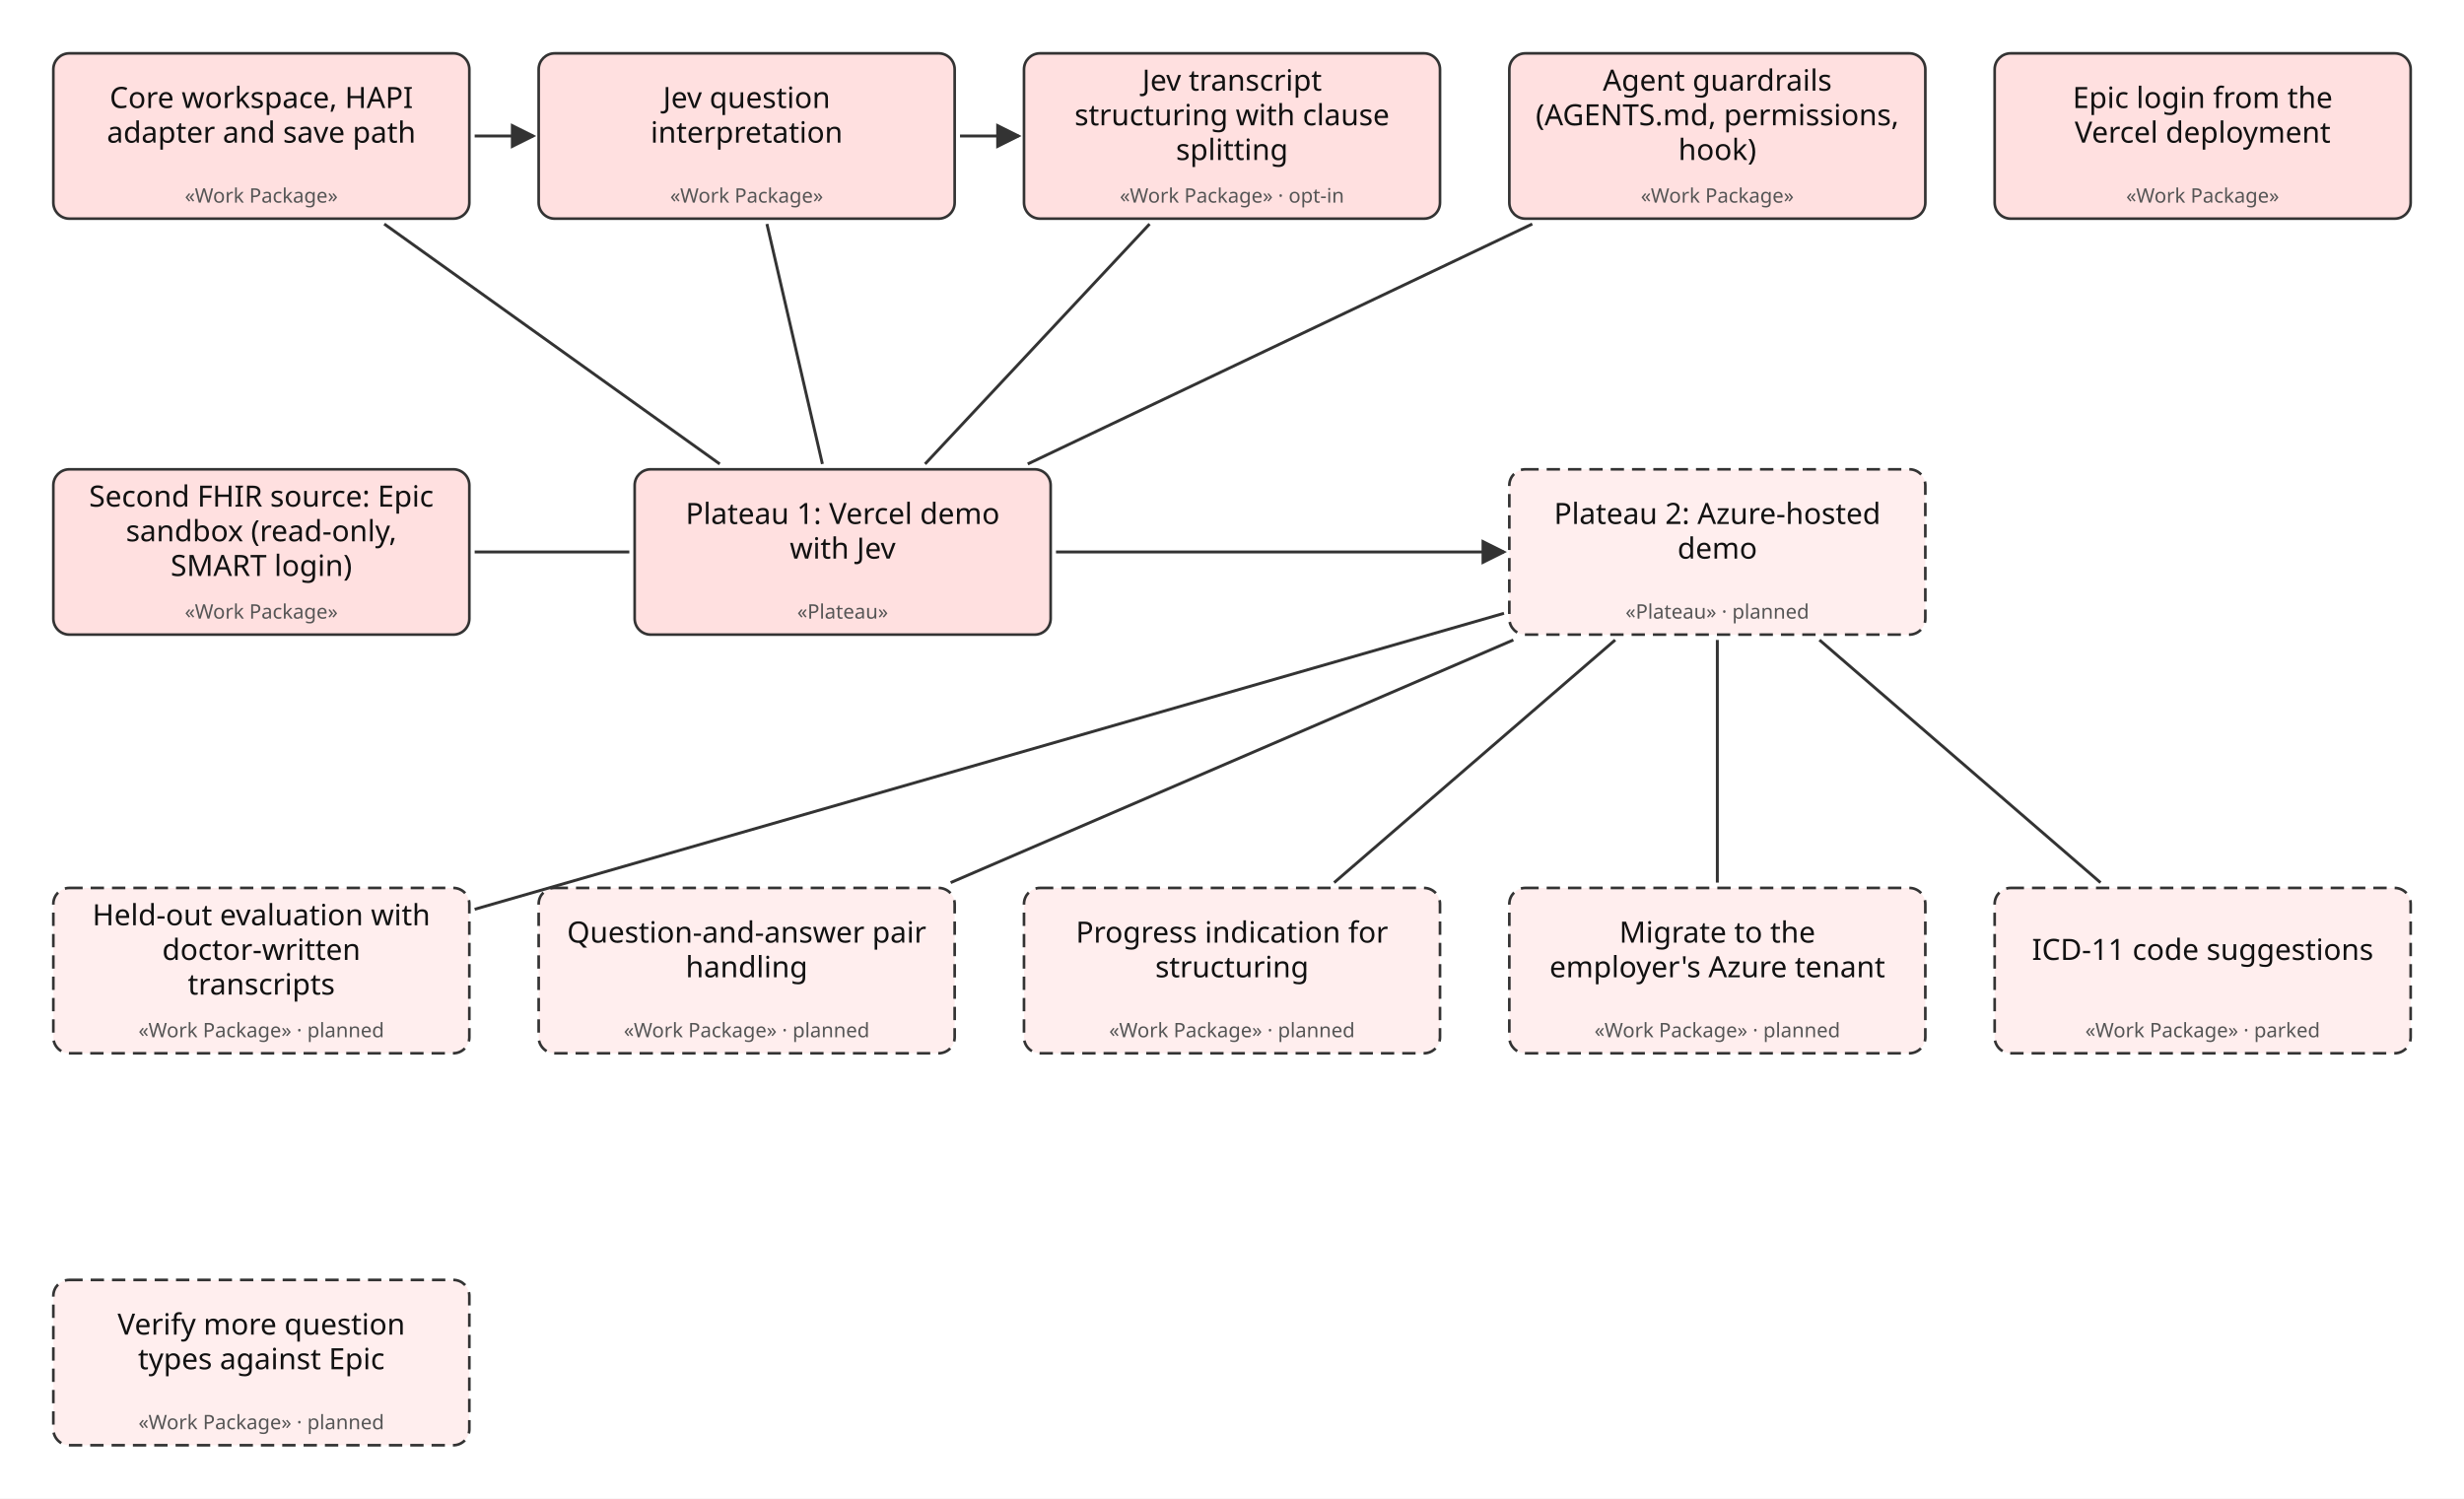
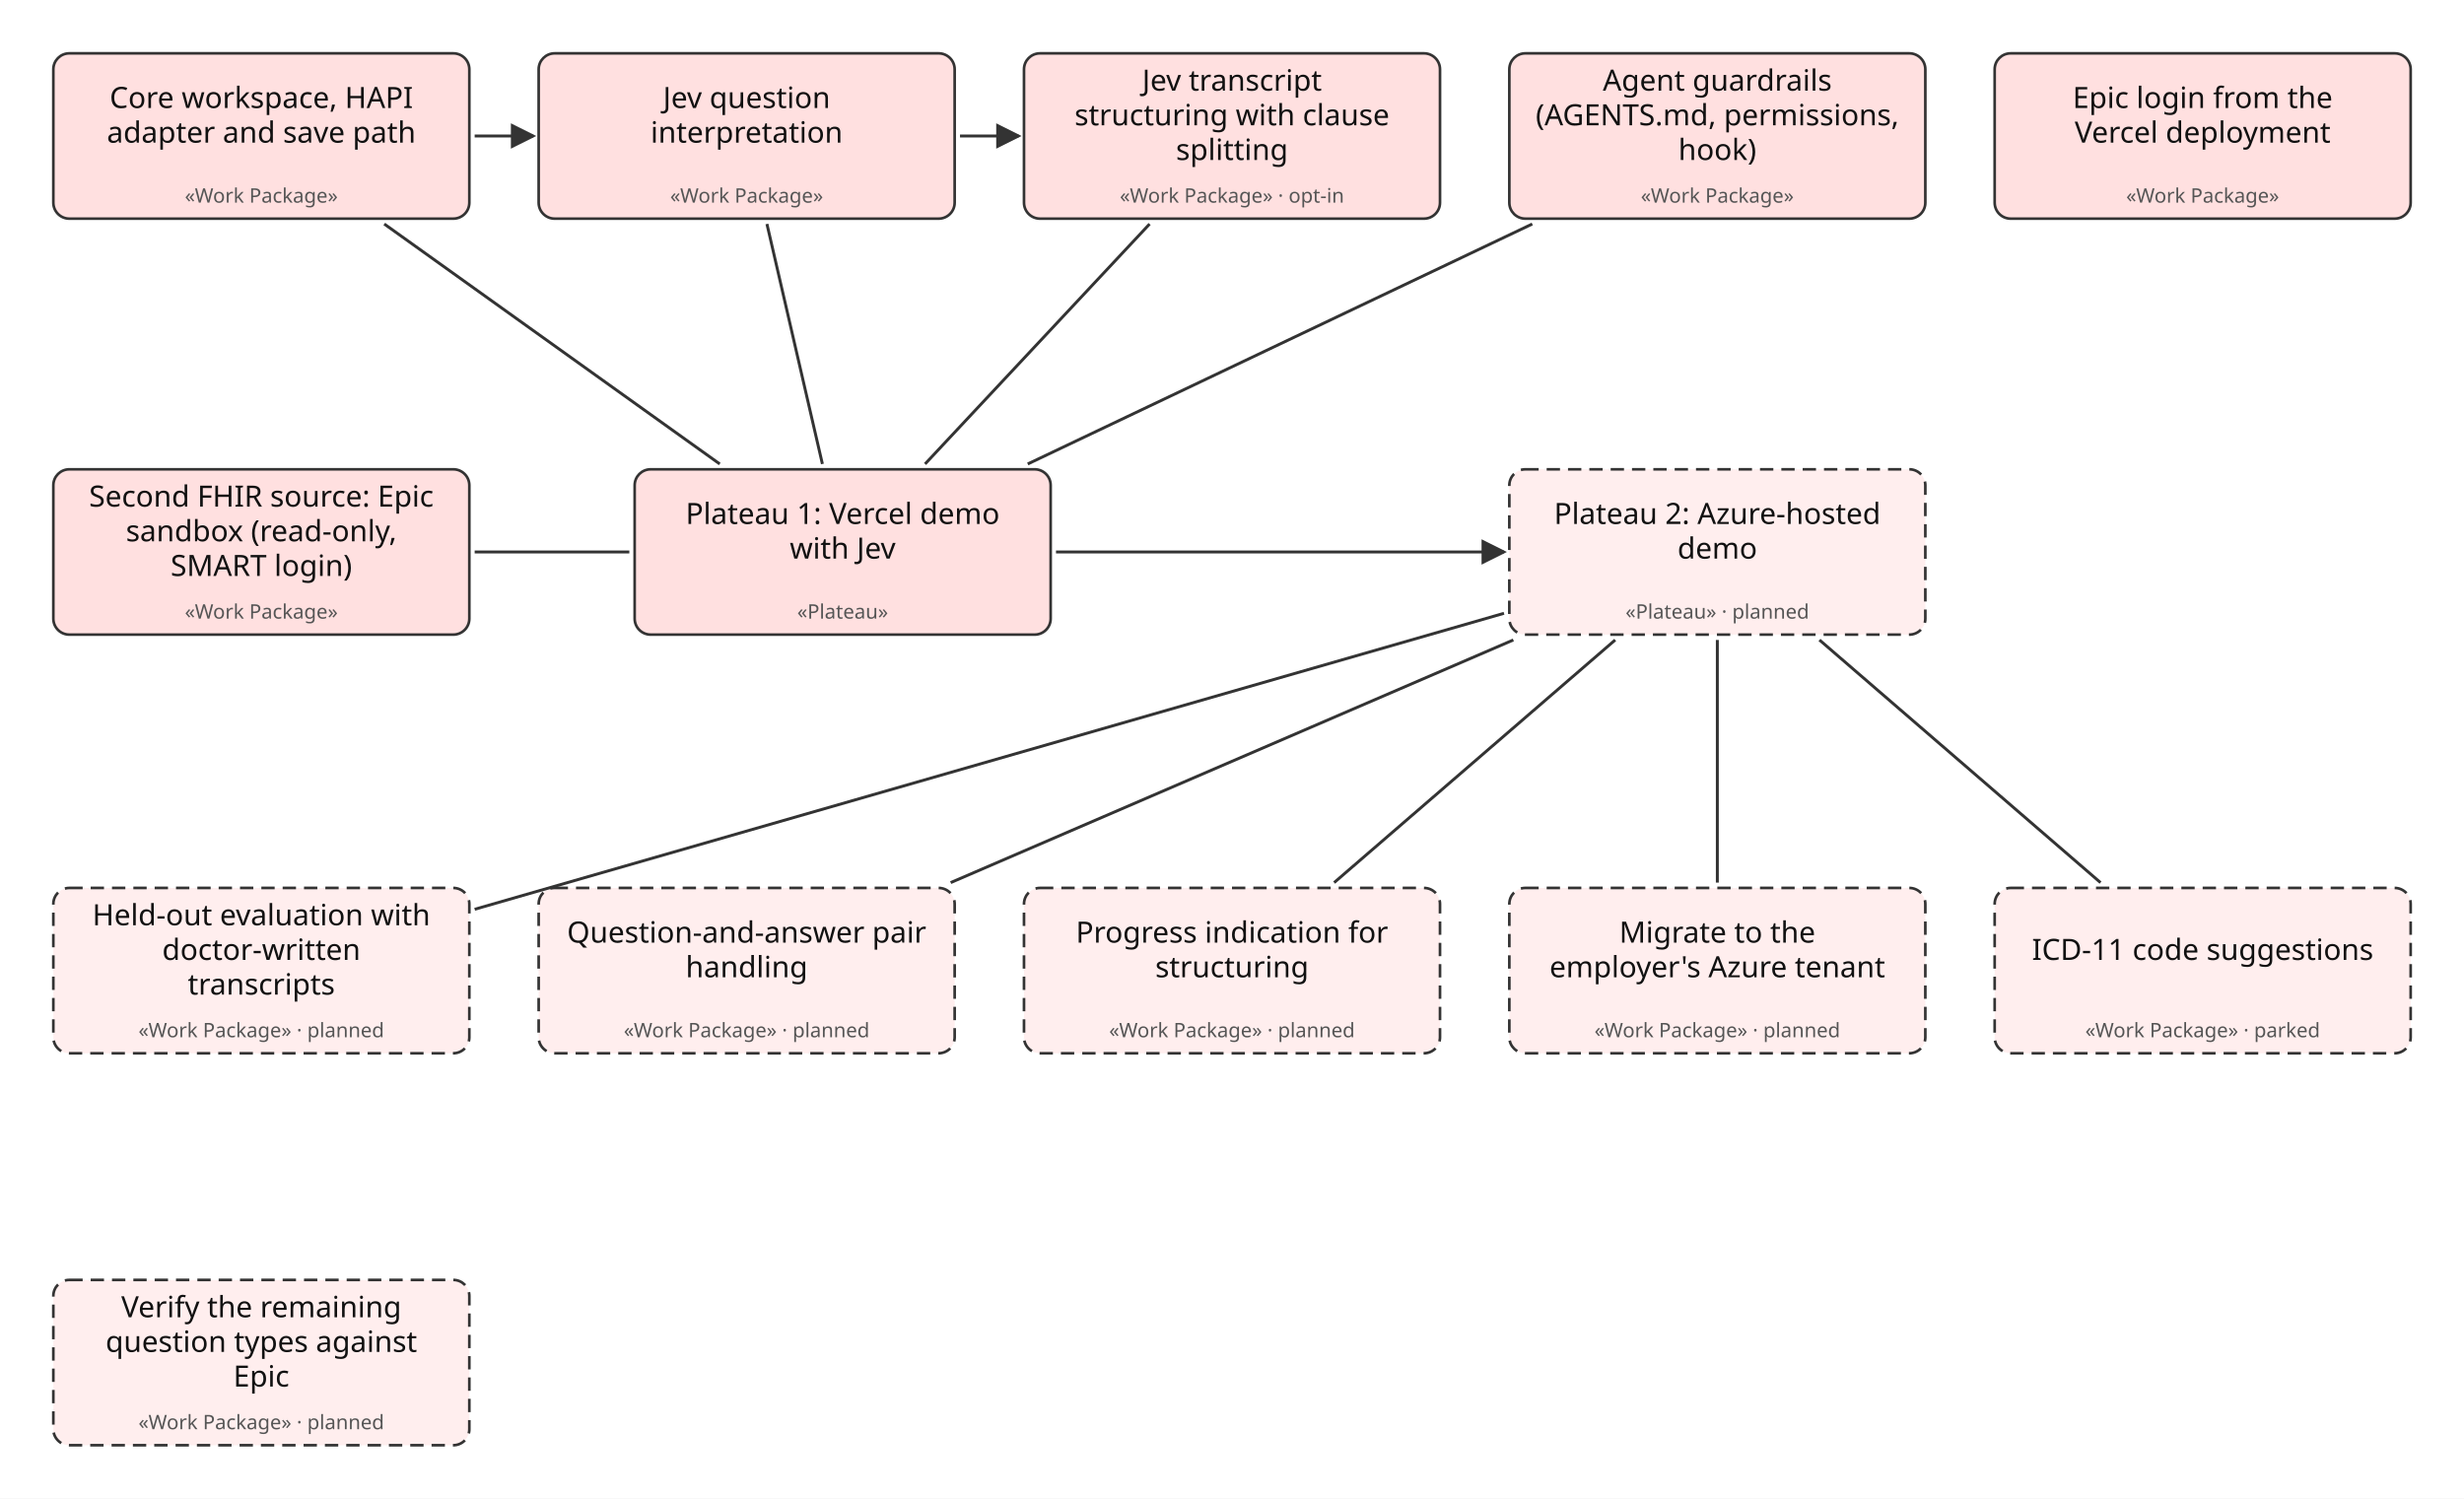
<svg xmlns="http://www.w3.org/2000/svg" viewBox="0 0 924 562" width="924" height="562" font-family="'Noto Sans','DejaVu Sans',Arial,sans-serif" role="img" aria-label="7 Implementation and migration">
  <defs>
    <marker id="open" viewBox="0 0 10 10" refX="9" refY="5" markerWidth="9" markerHeight="9" orient="auto-start-reverse">
      <path d="M1 1 L9 5 L1 9" fill="none" stroke="#333" stroke-width="1.3" />
    </marker>
    <marker id="filled" viewBox="0 0 10 10" refX="9" refY="5" markerWidth="9" markerHeight="9" orient="auto-start-reverse">
      <path d="M1 1 L9 5 L1 9 Z" fill="#333" stroke="#333" />
    </marker>
    <marker id="hollow" viewBox="0 0 12 12" refX="11" refY="6" markerWidth="11" markerHeight="11" orient="auto-start-reverse">
      <path d="M1 1 L11 6 L1 11 Z" fill="#fff" stroke="#333" stroke-width="1.2" />
    </marker>
    <marker id="dot" viewBox="0 0 10 10" refX="5" refY="5" markerWidth="7" markerHeight="7">
      <circle cx="5" cy="5" r="3.5" fill="#333" />
    </marker>
    <marker id="diamond" viewBox="0 0 14 10" refX="1" refY="5" markerWidth="13" markerHeight="9" orient="auto-start-reverse">
      <path d="M1 5 L7 1 L13 5 L7 9 Z" fill="#333" stroke="#333" />
    </marker>
  </defs>
  <rect width="100%" height="100%" fill="#fff" />
  <rect x="20" y="20" width="156" height="62" rx="6" fill="#ffe0e0" fill-opacity="1" stroke="#333" stroke-width="1" />
  <text x="98" y="40.5" font-size="11" text-anchor="middle" fill="#111">Core workspace, HAPI</text>
  <text x="98" y="53.5" font-size="11" text-anchor="middle" fill="#111">adapter and save path</text>
  <text x="98" y="76" font-size="7.5" text-anchor="middle" fill="#555">«Work Package»</text>
  <rect x="202" y="20" width="156" height="62" rx="6" fill="#ffe0e0" fill-opacity="1" stroke="#333" stroke-width="1" />
  <text x="280" y="40.5" font-size="11" text-anchor="middle" fill="#111">Jev question</text>
  <text x="280" y="53.5" font-size="11" text-anchor="middle" fill="#111">interpretation</text>
  <text x="280" y="76" font-size="7.5" text-anchor="middle" fill="#555">«Work Package»</text>
  <rect x="384" y="20" width="156" height="62" rx="6" fill="#ffe0e0" fill-opacity="1" stroke="#333" stroke-width="1" />
  <text x="462" y="34" font-size="11" text-anchor="middle" fill="#111">Jev transcript</text>
  <text x="462" y="47" font-size="11" text-anchor="middle" fill="#111">structuring with clause</text>
  <text x="462" y="60" font-size="11" text-anchor="middle" fill="#111">splitting</text>
  <text x="462" y="76" font-size="7.5" text-anchor="middle" fill="#555">«Work Package» · opt-in</text>
  <rect x="566" y="20" width="156" height="62" rx="6" fill="#ffe0e0" fill-opacity="1" stroke="#333" stroke-width="1" />
  <text x="644" y="34" font-size="11" text-anchor="middle" fill="#111">Agent guardrails</text>
  <text x="644" y="47" font-size="11" text-anchor="middle" fill="#111">(AGENTS.md, permissions,</text>
  <text x="644" y="60" font-size="11" text-anchor="middle" fill="#111">hook)</text>
  <text x="644" y="76" font-size="7.5" text-anchor="middle" fill="#555">«Work Package»</text>
  <rect x="238" y="176" width="156" height="62" rx="6" fill="#ffe0e0" fill-opacity="1" stroke="#333" stroke-width="1" />
  <text x="316" y="196.5" font-size="11" text-anchor="middle" fill="#111">Plateau 1: Vercel demo</text>
  <text x="316" y="209.5" font-size="11" text-anchor="middle" fill="#111">with Jev</text>
  <text x="316" y="232" font-size="7.5" text-anchor="middle" fill="#555">«Plateau»</text>
  <rect x="566" y="176" width="156" height="62" rx="6" fill="#ffe0e0" fill-opacity="0.55" stroke="#333" stroke-width="1" stroke-dasharray="5 3" />
  <text x="644" y="196.5" font-size="11" text-anchor="middle" fill="#111">Plateau 2: Azure-hosted</text>
  <text x="644" y="209.5" font-size="11" text-anchor="middle" fill="#111">demo</text>
  <text x="644" y="232" font-size="7.5" text-anchor="middle" fill="#555">«Plateau» · planned</text>
  <rect x="20" y="176" width="156" height="62" rx="6" fill="#ffe0e0" fill-opacity="1" stroke="#333" stroke-width="1" />
  <text x="98" y="190" font-size="11" text-anchor="middle" fill="#111">Second FHIR source: Epic</text>
  <text x="98" y="203" font-size="11" text-anchor="middle" fill="#111">sandbox (read-only,</text>
  <text x="98" y="216" font-size="11" text-anchor="middle" fill="#111">SMART login)</text>
  <text x="98" y="232" font-size="7.5" text-anchor="middle" fill="#555">«Work Package»</text>
  <rect x="20" y="480" width="156" height="62" rx="6" fill="#ffe0e0" fill-opacity="0.55" stroke="#333" stroke-width="1" stroke-dasharray="5 3" />
-   <text x="98" y="500.5" font-size="11" text-anchor="middle" fill="#111">Verify more question</text>
-   <text x="98" y="513.5" font-size="11" text-anchor="middle" fill="#111">types against Epic</text>
+   <text x="98" y="494" font-size="11" text-anchor="middle" fill="#111">Verify the remaining</text>
+   <text x="98" y="507" font-size="11" text-anchor="middle" fill="#111">question types against</text>
+   <text x="98" y="520" font-size="11" text-anchor="middle" fill="#111">Epic</text>
  <text x="98" y="536" font-size="7.5" text-anchor="middle" fill="#555">«Work Package» · planned</text>
  <rect x="748" y="20" width="156" height="62" rx="6" fill="#ffe0e0" fill-opacity="1" stroke="#333" stroke-width="1" />
  <text x="826" y="40.5" font-size="11" text-anchor="middle" fill="#111">Epic login from the</text>
  <text x="826" y="53.5" font-size="11" text-anchor="middle" fill="#111">Vercel deployment</text>
  <text x="826" y="76" font-size="7.5" text-anchor="middle" fill="#555">«Work Package»</text>
  <rect x="20" y="333" width="156" height="62" rx="6" fill="#ffe0e0" fill-opacity="0.55" stroke="#333" stroke-width="1" stroke-dasharray="5 3" />
  <text x="98" y="347" font-size="11" text-anchor="middle" fill="#111">Held-out evaluation with</text>
  <text x="98" y="360" font-size="11" text-anchor="middle" fill="#111">doctor-written</text>
  <text x="98" y="373" font-size="11" text-anchor="middle" fill="#111">transcripts</text>
  <text x="98" y="389" font-size="7.5" text-anchor="middle" fill="#555">«Work Package» · planned</text>
  <rect x="202" y="333" width="156" height="62" rx="6" fill="#ffe0e0" fill-opacity="0.55" stroke="#333" stroke-width="1" stroke-dasharray="5 3" />
  <text x="280" y="353.5" font-size="11" text-anchor="middle" fill="#111">Question-and-answer pair</text>
  <text x="280" y="366.5" font-size="11" text-anchor="middle" fill="#111">handling</text>
  <text x="280" y="389" font-size="7.5" text-anchor="middle" fill="#555">«Work Package» · planned</text>
  <rect x="384" y="333" width="156" height="62" rx="6" fill="#ffe0e0" fill-opacity="0.55" stroke="#333" stroke-width="1" stroke-dasharray="5 3" />
  <text x="462" y="353.5" font-size="11" text-anchor="middle" fill="#111">Progress indication for</text>
  <text x="462" y="366.5" font-size="11" text-anchor="middle" fill="#111">structuring</text>
  <text x="462" y="389" font-size="7.5" text-anchor="middle" fill="#555">«Work Package» · planned</text>
  <rect x="566" y="333" width="156" height="62" rx="6" fill="#ffe0e0" fill-opacity="0.55" stroke="#333" stroke-width="1" stroke-dasharray="5 3" />
  <text x="644" y="353.5" font-size="11" text-anchor="middle" fill="#111">Migrate to the</text>
  <text x="644" y="366.5" font-size="11" text-anchor="middle" fill="#111">employer's Azure tenant</text>
  <text x="644" y="389" font-size="7.5" text-anchor="middle" fill="#555">«Work Package» · planned</text>
  <rect x="748" y="333" width="156" height="62" rx="6" fill="#ffe0e0" fill-opacity="0.55" stroke="#333" stroke-width="1" stroke-dasharray="5 3" />
  <text x="826" y="360" font-size="11" text-anchor="middle" fill="#111">ICD-11 code suggestions</text>
  <text x="826" y="389" font-size="7.5" text-anchor="middle" fill="#555">«Work Package» · parked</text>
  <line x1="178.0" y1="51.0" x2="200.0" y2="51.0" stroke="#333" stroke-width="1.1" marker-end="url(#filled)" />
  <line x1="360.0" y1="51.0" x2="382.0" y2="51.0" stroke="#333" stroke-width="1.1" marker-end="url(#filled)" />
  <line x1="178.0" y1="207.0" x2="236.0" y2="207.0" stroke="#333" stroke-width="1.1" />
  <line x1="144.1" y1="84.0" x2="269.9" y2="174.0" stroke="#333" stroke-width="1.1" />
  <line x1="287.6" y1="84.0" x2="308.4" y2="174.0" stroke="#333" stroke-width="1.1" />
  <line x1="431.1" y1="84.0" x2="346.9" y2="174.0" stroke="#333" stroke-width="1.1" />
  <line x1="574.6" y1="84.0" x2="385.4" y2="174.0" stroke="#333" stroke-width="1.1" />
  <line x1="396.0" y1="207.0" x2="564.0" y2="207.0" stroke="#333" stroke-width="1.1" marker-end="url(#filled)" />
  <line x1="178.0" y1="341.0" x2="564.0" y2="230.0" stroke="#333" stroke-width="1.1" />
  <line x1="356.5" y1="331.0" x2="567.5" y2="240.0" stroke="#333" stroke-width="1.1" />
  <line x1="500.3" y1="331.0" x2="605.7" y2="240.0" stroke="#333" stroke-width="1.1" />
  <line x1="644.0" y1="331.0" x2="644.0" y2="240.0" stroke="#333" stroke-width="1.1" />
  <line x1="787.7" y1="331.0" x2="682.3" y2="240.0" stroke="#333" stroke-width="1.1" />
</svg>
